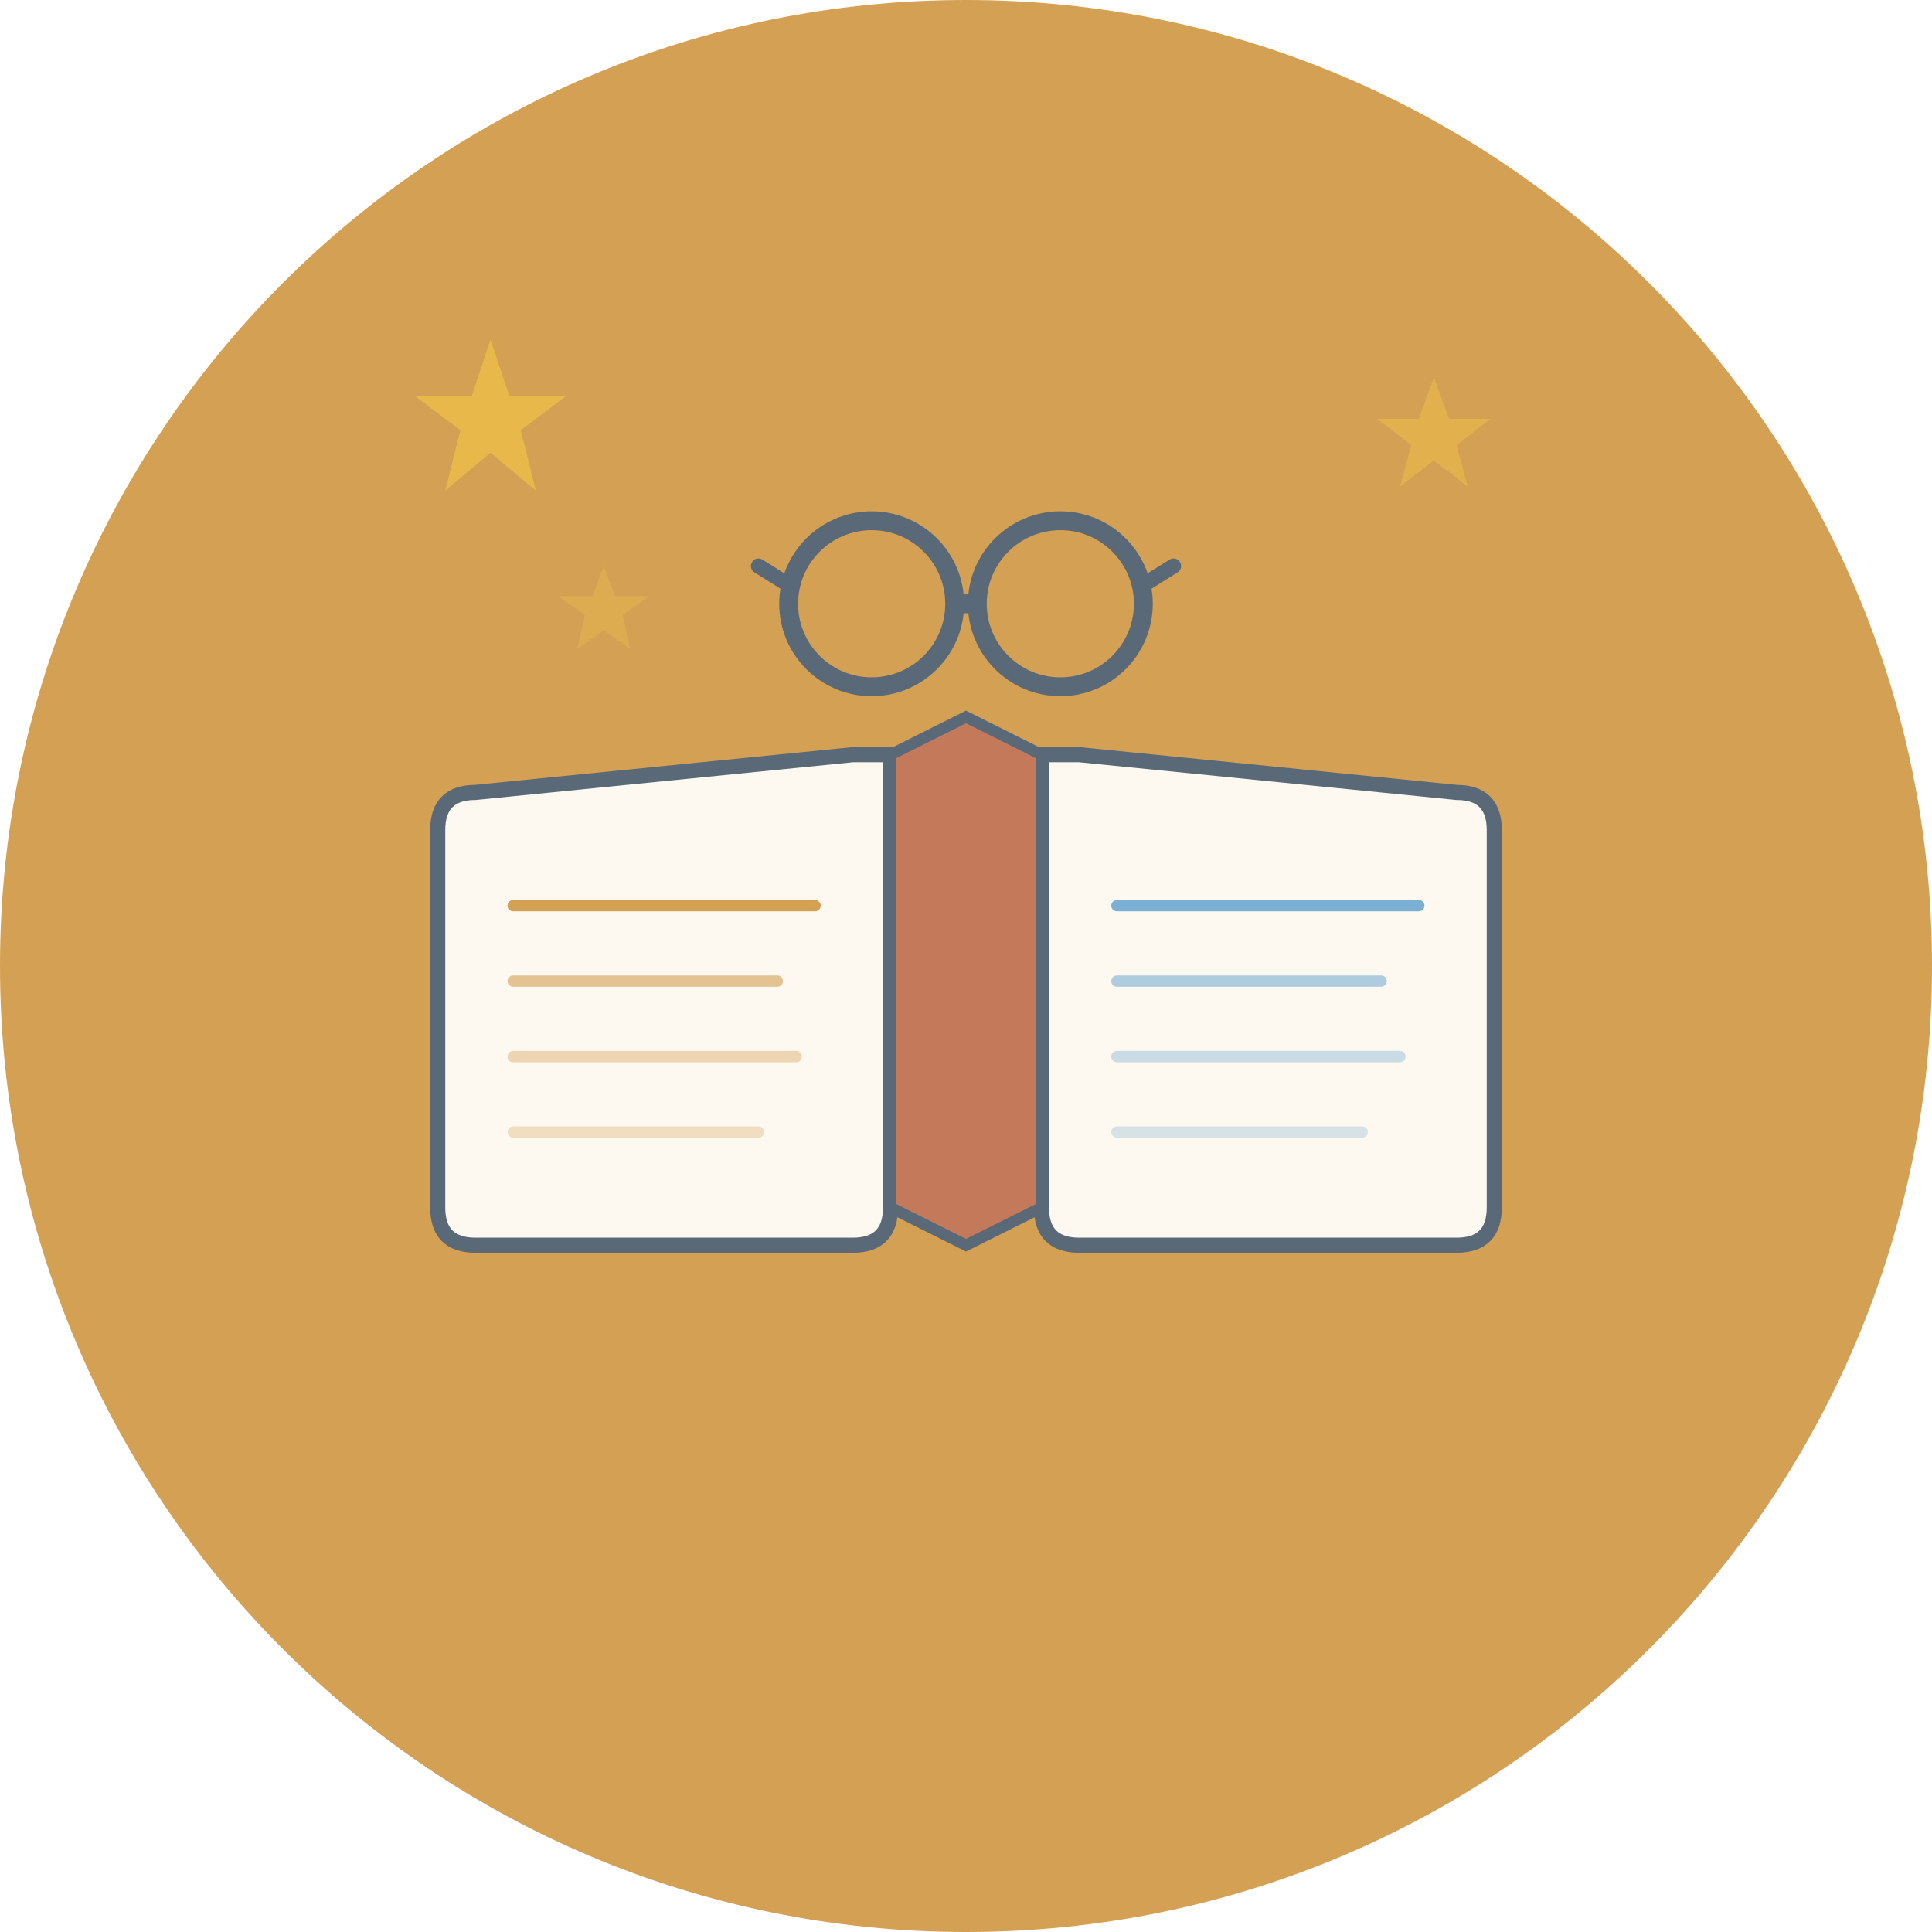
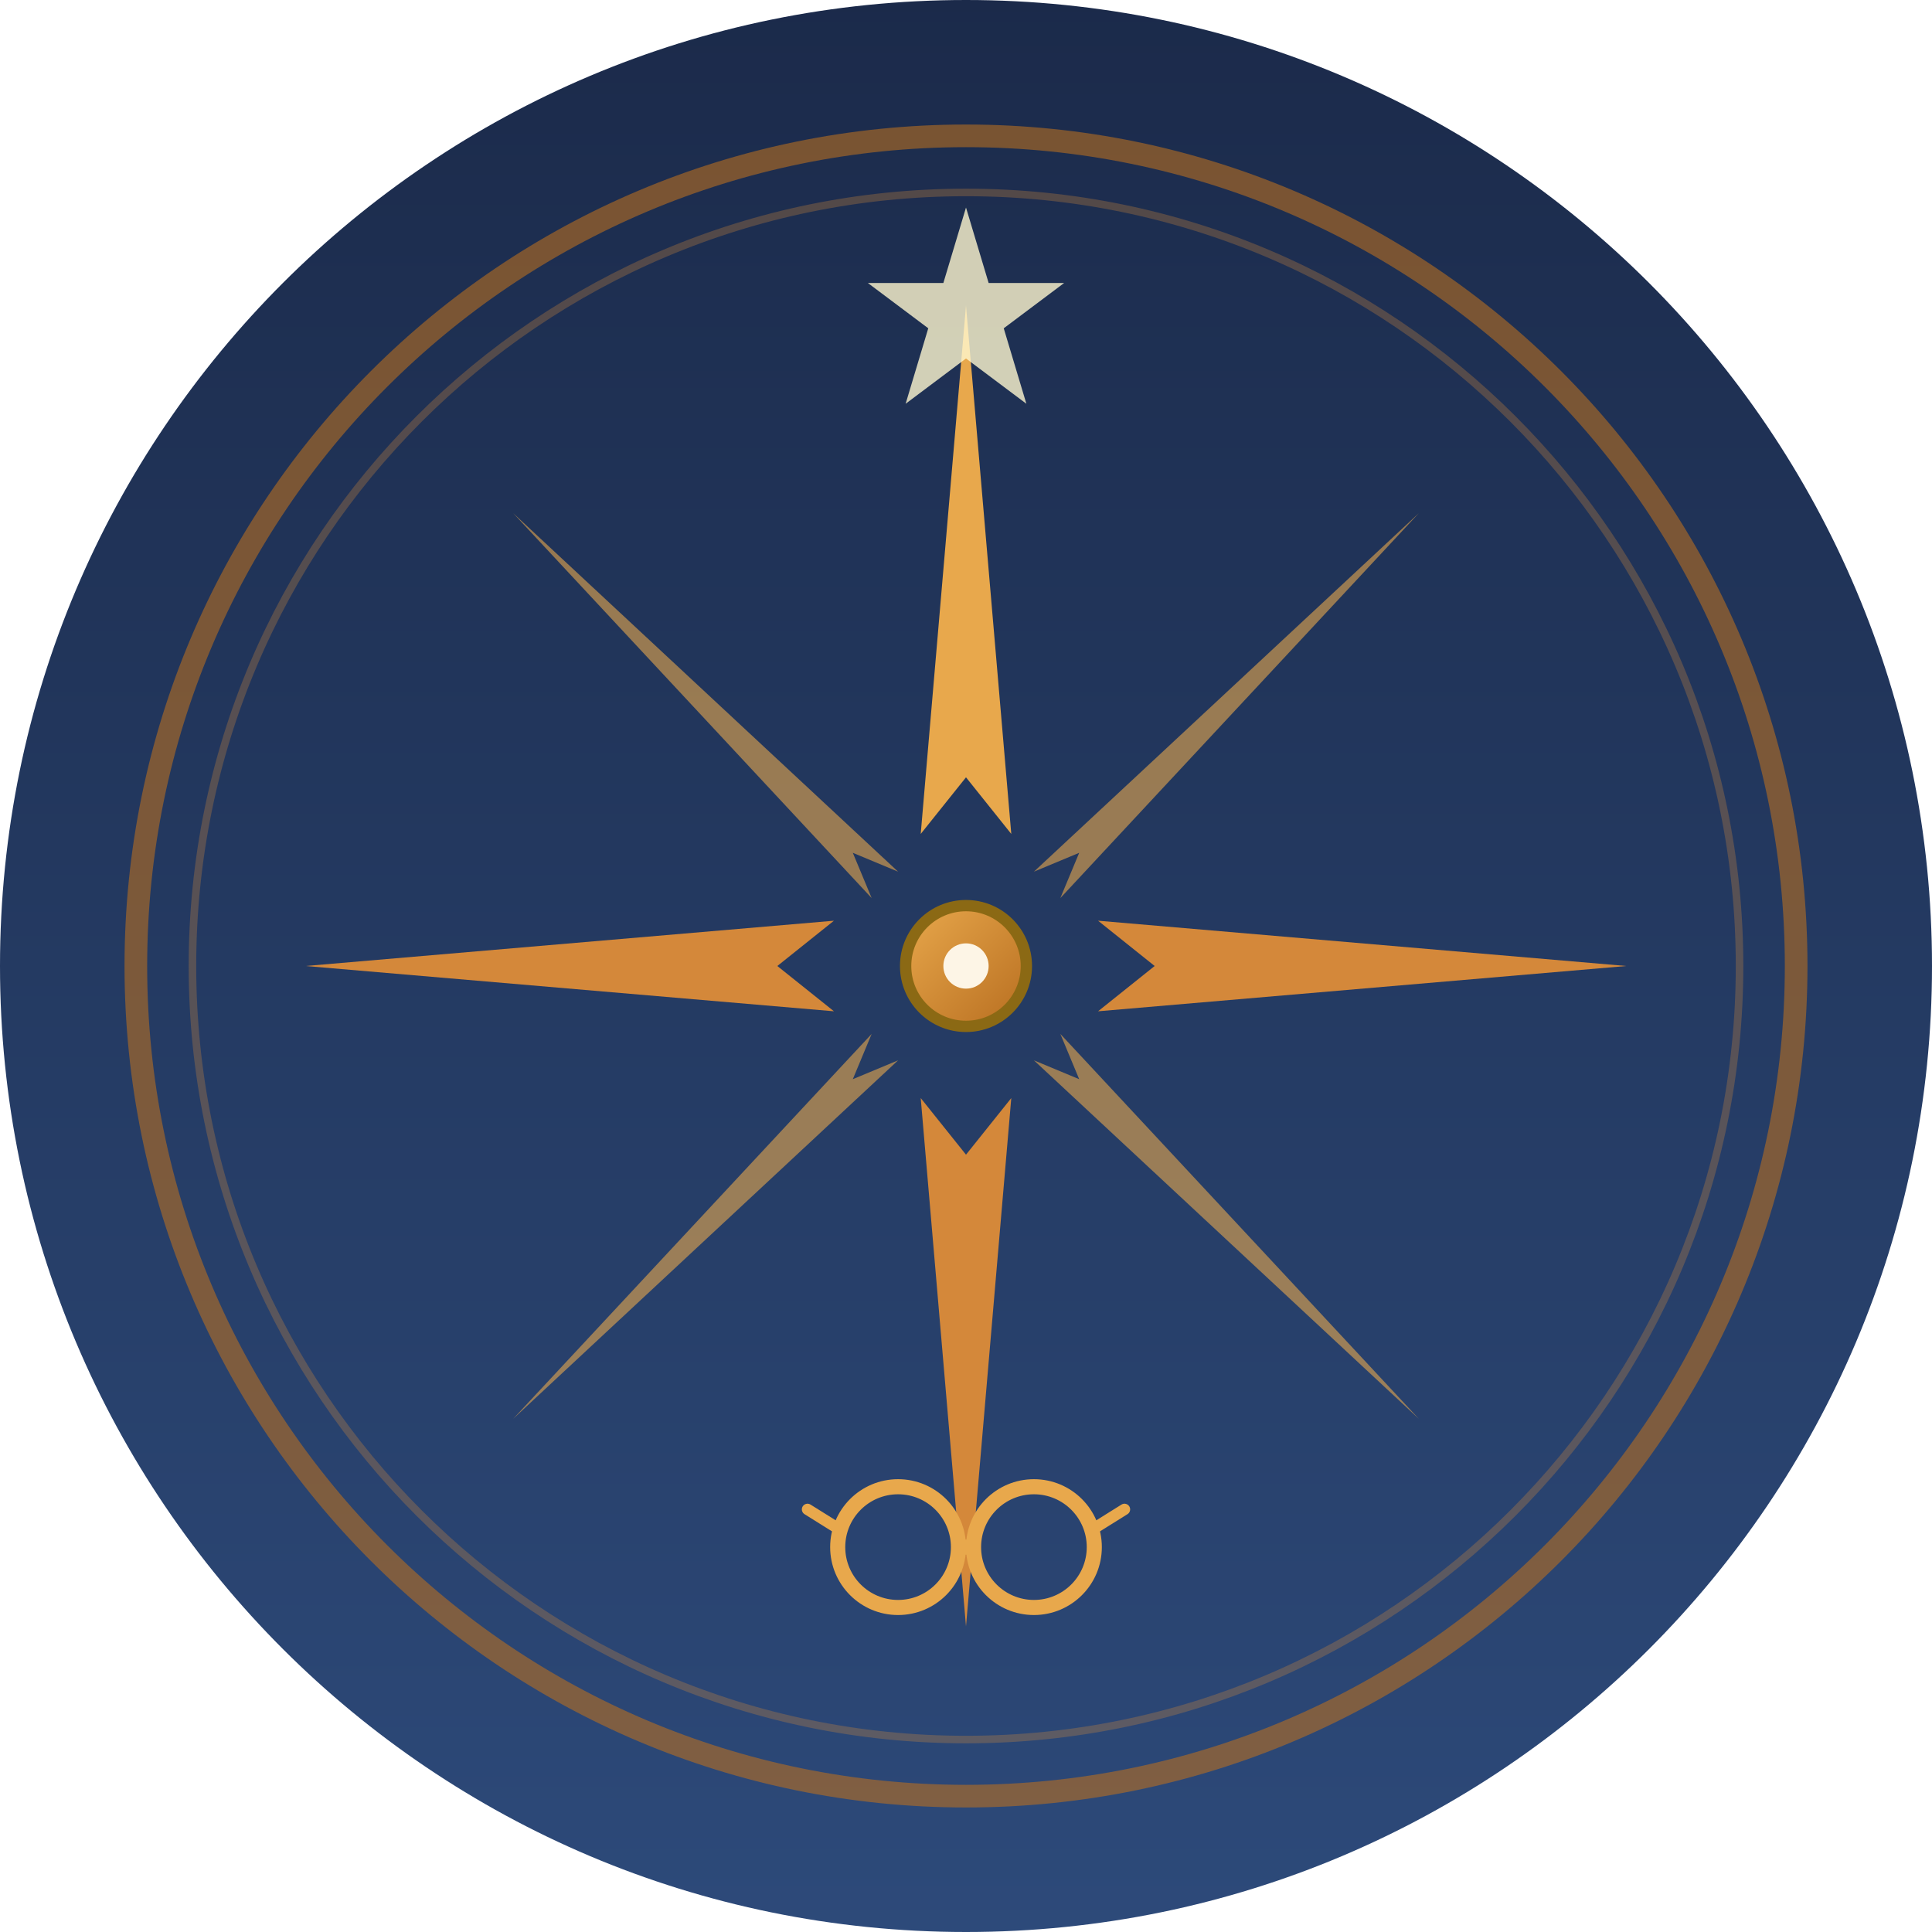
<svg xmlns="http://www.w3.org/2000/svg" viewBox="0 0 512 512" width="512" height="512">
-   <circle cx="256" cy="256" r="256" fill="#D4A054" />
-   <g transform="translate(256, 280)">
-     <path d="M-20,-80 L-20,40 Q-20,50 -30,50 L-130,50 Q-140,50 -140,40 L-140,-60 Q-140,-70 -130,-70 L-30,-80 Q-20,-80 -20,-80 Z" fill="#FDF8F0" stroke="#5A6978" stroke-width="4" />
-     <path d="M20,-80 L20,40 Q20,50 30,50 L130,50 Q140,50 140,40 L140,-60 Q140,-70 130,-70 L30,-80 Q20,-80 20,-80 Z" fill="#FDF8F0" stroke="#5A6978" stroke-width="4" />
-     <path d="M-20,-80 L0,-90 L20,-80 L20,40 L0,50 L-20,40 Z" fill="#C47A5A" stroke="#5A6978" stroke-width="3" />
-     <line x1="-120" y1="-40" x2="-40" y2="-40" stroke="#D4A054" stroke-width="3" stroke-linecap="round" />
-     <line x1="-120" y1="-20" x2="-50" y2="-20" stroke="#D4A054" stroke-width="3" stroke-linecap="round" opacity="0.6" />
-     <line x1="-120" y1="0" x2="-45" y2="0" stroke="#D4A054" stroke-width="3" stroke-linecap="round" opacity="0.4" />
-     <line x1="-120" y1="20" x2="-55" y2="20" stroke="#D4A054" stroke-width="3" stroke-linecap="round" opacity="0.3" />
-     <line x1="40" y1="-40" x2="120" y2="-40" stroke="#7BAFD4" stroke-width="3" stroke-linecap="round" />
-     <line x1="40" y1="-20" x2="110" y2="-20" stroke="#7BAFD4" stroke-width="3" stroke-linecap="round" opacity="0.6" />
-     <line x1="40" y1="0" x2="115" y2="0" stroke="#7BAFD4" stroke-width="3" stroke-linecap="round" opacity="0.4" />
-     <line x1="40" y1="20" x2="105" y2="20" stroke="#7BAFD4" stroke-width="3" stroke-linecap="round" opacity="0.3" />
+   <defs>
+     <linearGradient id="bg" x1="0" y1="0" x2="0" y2="1">
+       <stop offset="0%" stop-color="#1B2A4A" />
+       <stop offset="100%" stop-color="#2D4A7A" />
+     </linearGradient>
+     <linearGradient id="gold" x1="0" y1="0" x2="1" y2="1">
+       <stop offset="0%" stop-color="#E8A84C" />
+       <stop offset="100%" stop-color="#B86E20" />
+     </linearGradient>
+   </defs>
+   <circle cx="256" cy="256" r="256" fill="url(#bg)" />
+   <circle cx="256" cy="256" r="220" fill="none" stroke="#B86E20" stroke-width="6" opacity="0.6" />
+   <circle cx="256" cy="256" r="205" fill="none" stroke="#D4883A" stroke-width="2" opacity="0.3" />
+   <g transform="translate(256, 256)">
+     <polygon points="0,-175 12,-35 0,-50 -12,-35" fill="#E8A84C" />
+     <polygon points="0,175 12,35 0,50 -12,35" fill="#D4883A" />
+     <polygon points="-175,0 -35,12 -50,0 -35,-12" fill="#D4883A" />
+     <polygon points="175,0 35,12 50,0 35,-12" fill="#D4883A" />
+     <polygon points="-120,-120 -18,-25 -30,-30 -25,-18" fill="#E8A84C" opacity="0.6" />
+     <polygon points="120,-120 18,-25 30,-30 25,-18" fill="#E8A84C" opacity="0.6" />
+     <polygon points="-120,120 -18,25 -30,30 -25,18" fill="#E8A84C" opacity="0.6" />
+     <polygon points="120,120 18,25 30,30 25,18" fill="#E8A84C" opacity="0.6" />
+     <circle cx="0" cy="0" r="16" fill="url(#gold)" stroke="#8B6914" stroke-width="3" />
+     <circle cx="0" cy="0" r="6" fill="#FDF5E6" />
  </g>
-   <polygon points="130,90 135,105 150,105 138,114 142,130 130,120 118,130 122,114 110,105 125,105" fill="#E8B84B" />
-   <polygon points="380,100 384,111 395,111 386,118 389,129 380,122 371,129 374,118 365,111 376,111" fill="#E8B84B" opacity="0.7" />
-   <polygon points="160,150 163,158 172,158 165,163 167,172 160,167 153,172 155,163 148,158 157,158" fill="#E8B84B" opacity="0.5" />
-   <g transform="translate(256, 160)">
-     <circle cx="-25" cy="0" r="22" fill="none" stroke="#5A6978" stroke-width="5" />
-     <circle cx="25" cy="0" r="22" fill="none" stroke="#5A6978" stroke-width="5" />
-     <line x1="3" y1="0" x2="-3" y2="0" stroke="#5A6978" stroke-width="5" />
-     <line x1="-47" y1="-5" x2="-55" y2="-10" stroke="#5A6978" stroke-width="4" stroke-linecap="round" />
-     <line x1="47" y1="-5" x2="55" y2="-10" stroke="#5A6978" stroke-width="4" stroke-linecap="round" />
+   <polygon points="256,55 262,75 282,75 266,87 272,107 256,95 240,107 246,87 230,75 250,75" fill="#FFF8D0" opacity="0.8" />
+   <g transform="translate(256, 410)">
+     <circle cx="-18" cy="0" r="16" fill="none" stroke="#E8A84C" stroke-width="4" />
+     <circle cx="18" cy="0" r="16" fill="none" stroke="#E8A84C" stroke-width="4" />
+     <line x1="2" y1="0" x2="-2" y2="0" stroke="#E8A84C" stroke-width="4" />
+     <line x1="-34" y1="-5" x2="-42" y2="-10" stroke="#E8A84C" stroke-width="3" stroke-linecap="round" />
+     <line x1="34" y1="-5" x2="42" y2="-10" stroke="#E8A84C" stroke-width="3" stroke-linecap="round" />
  </g>
</svg>
